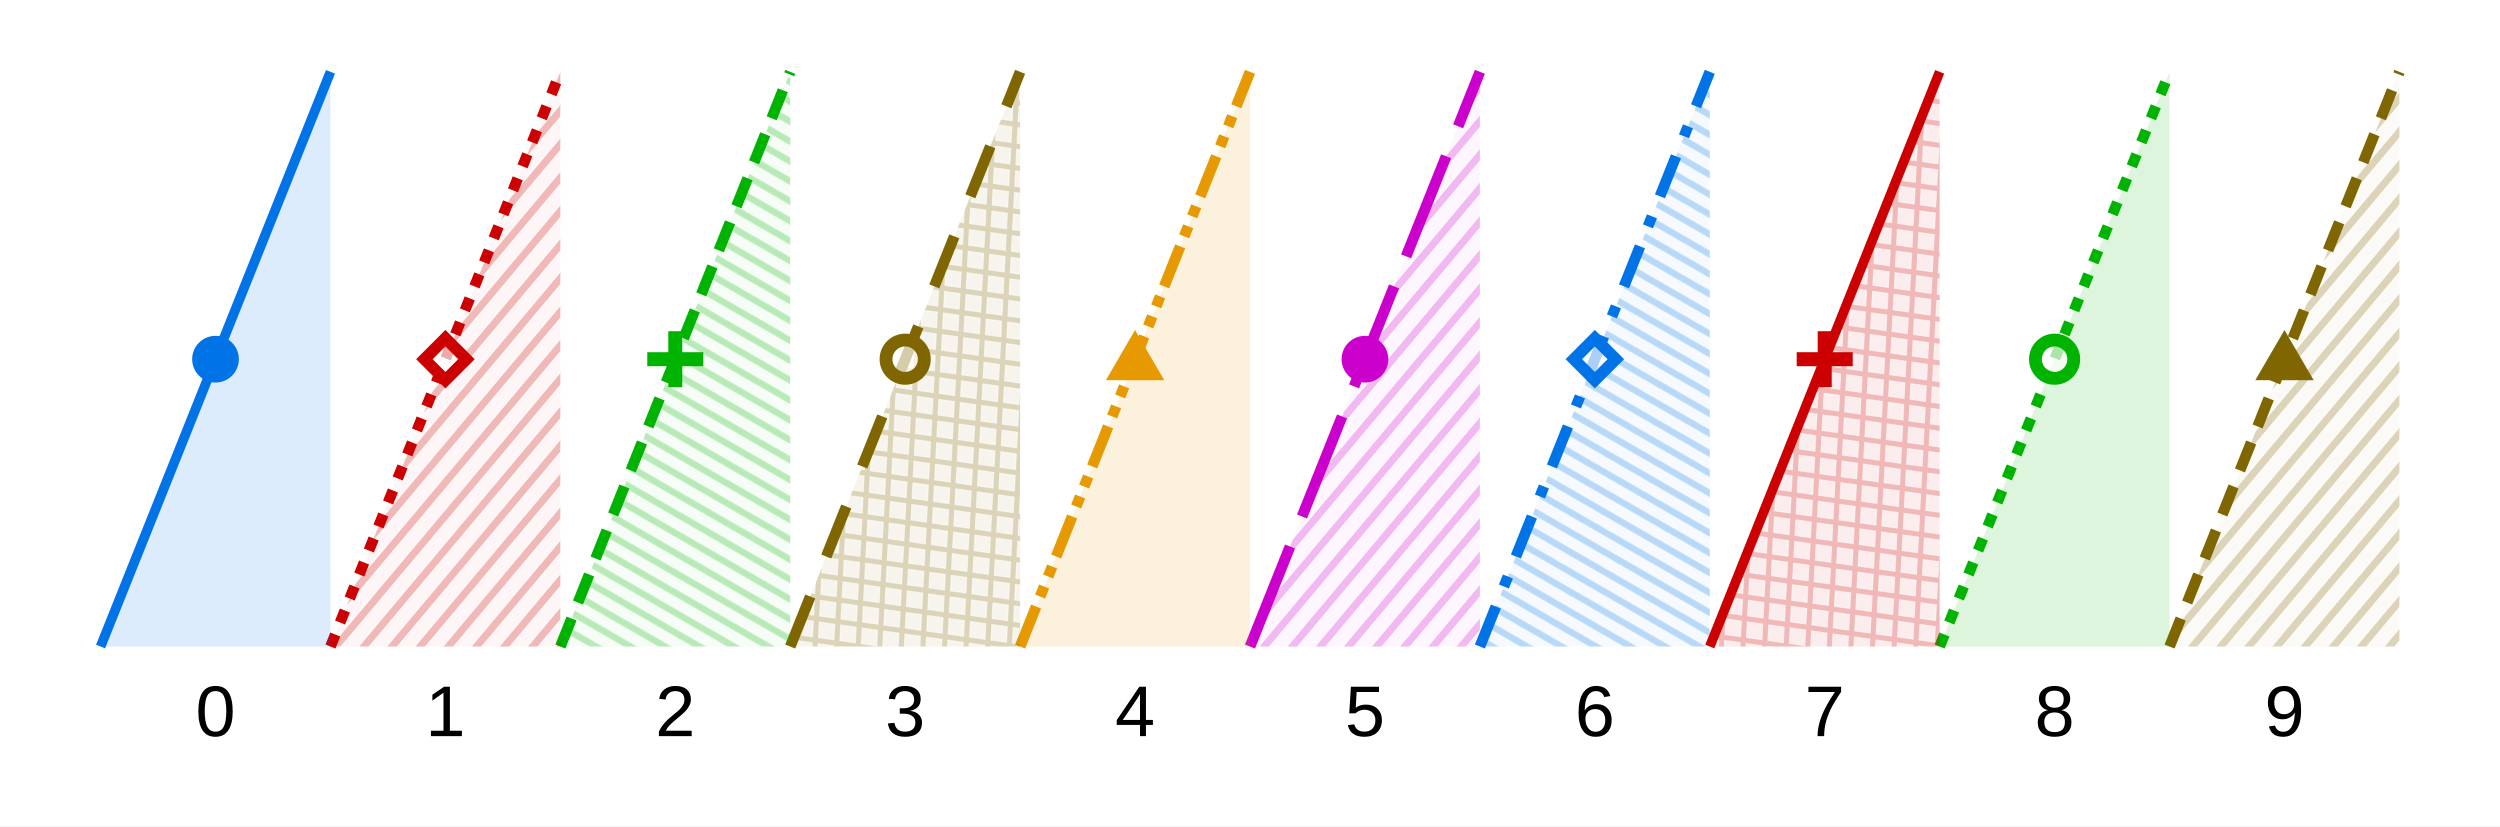
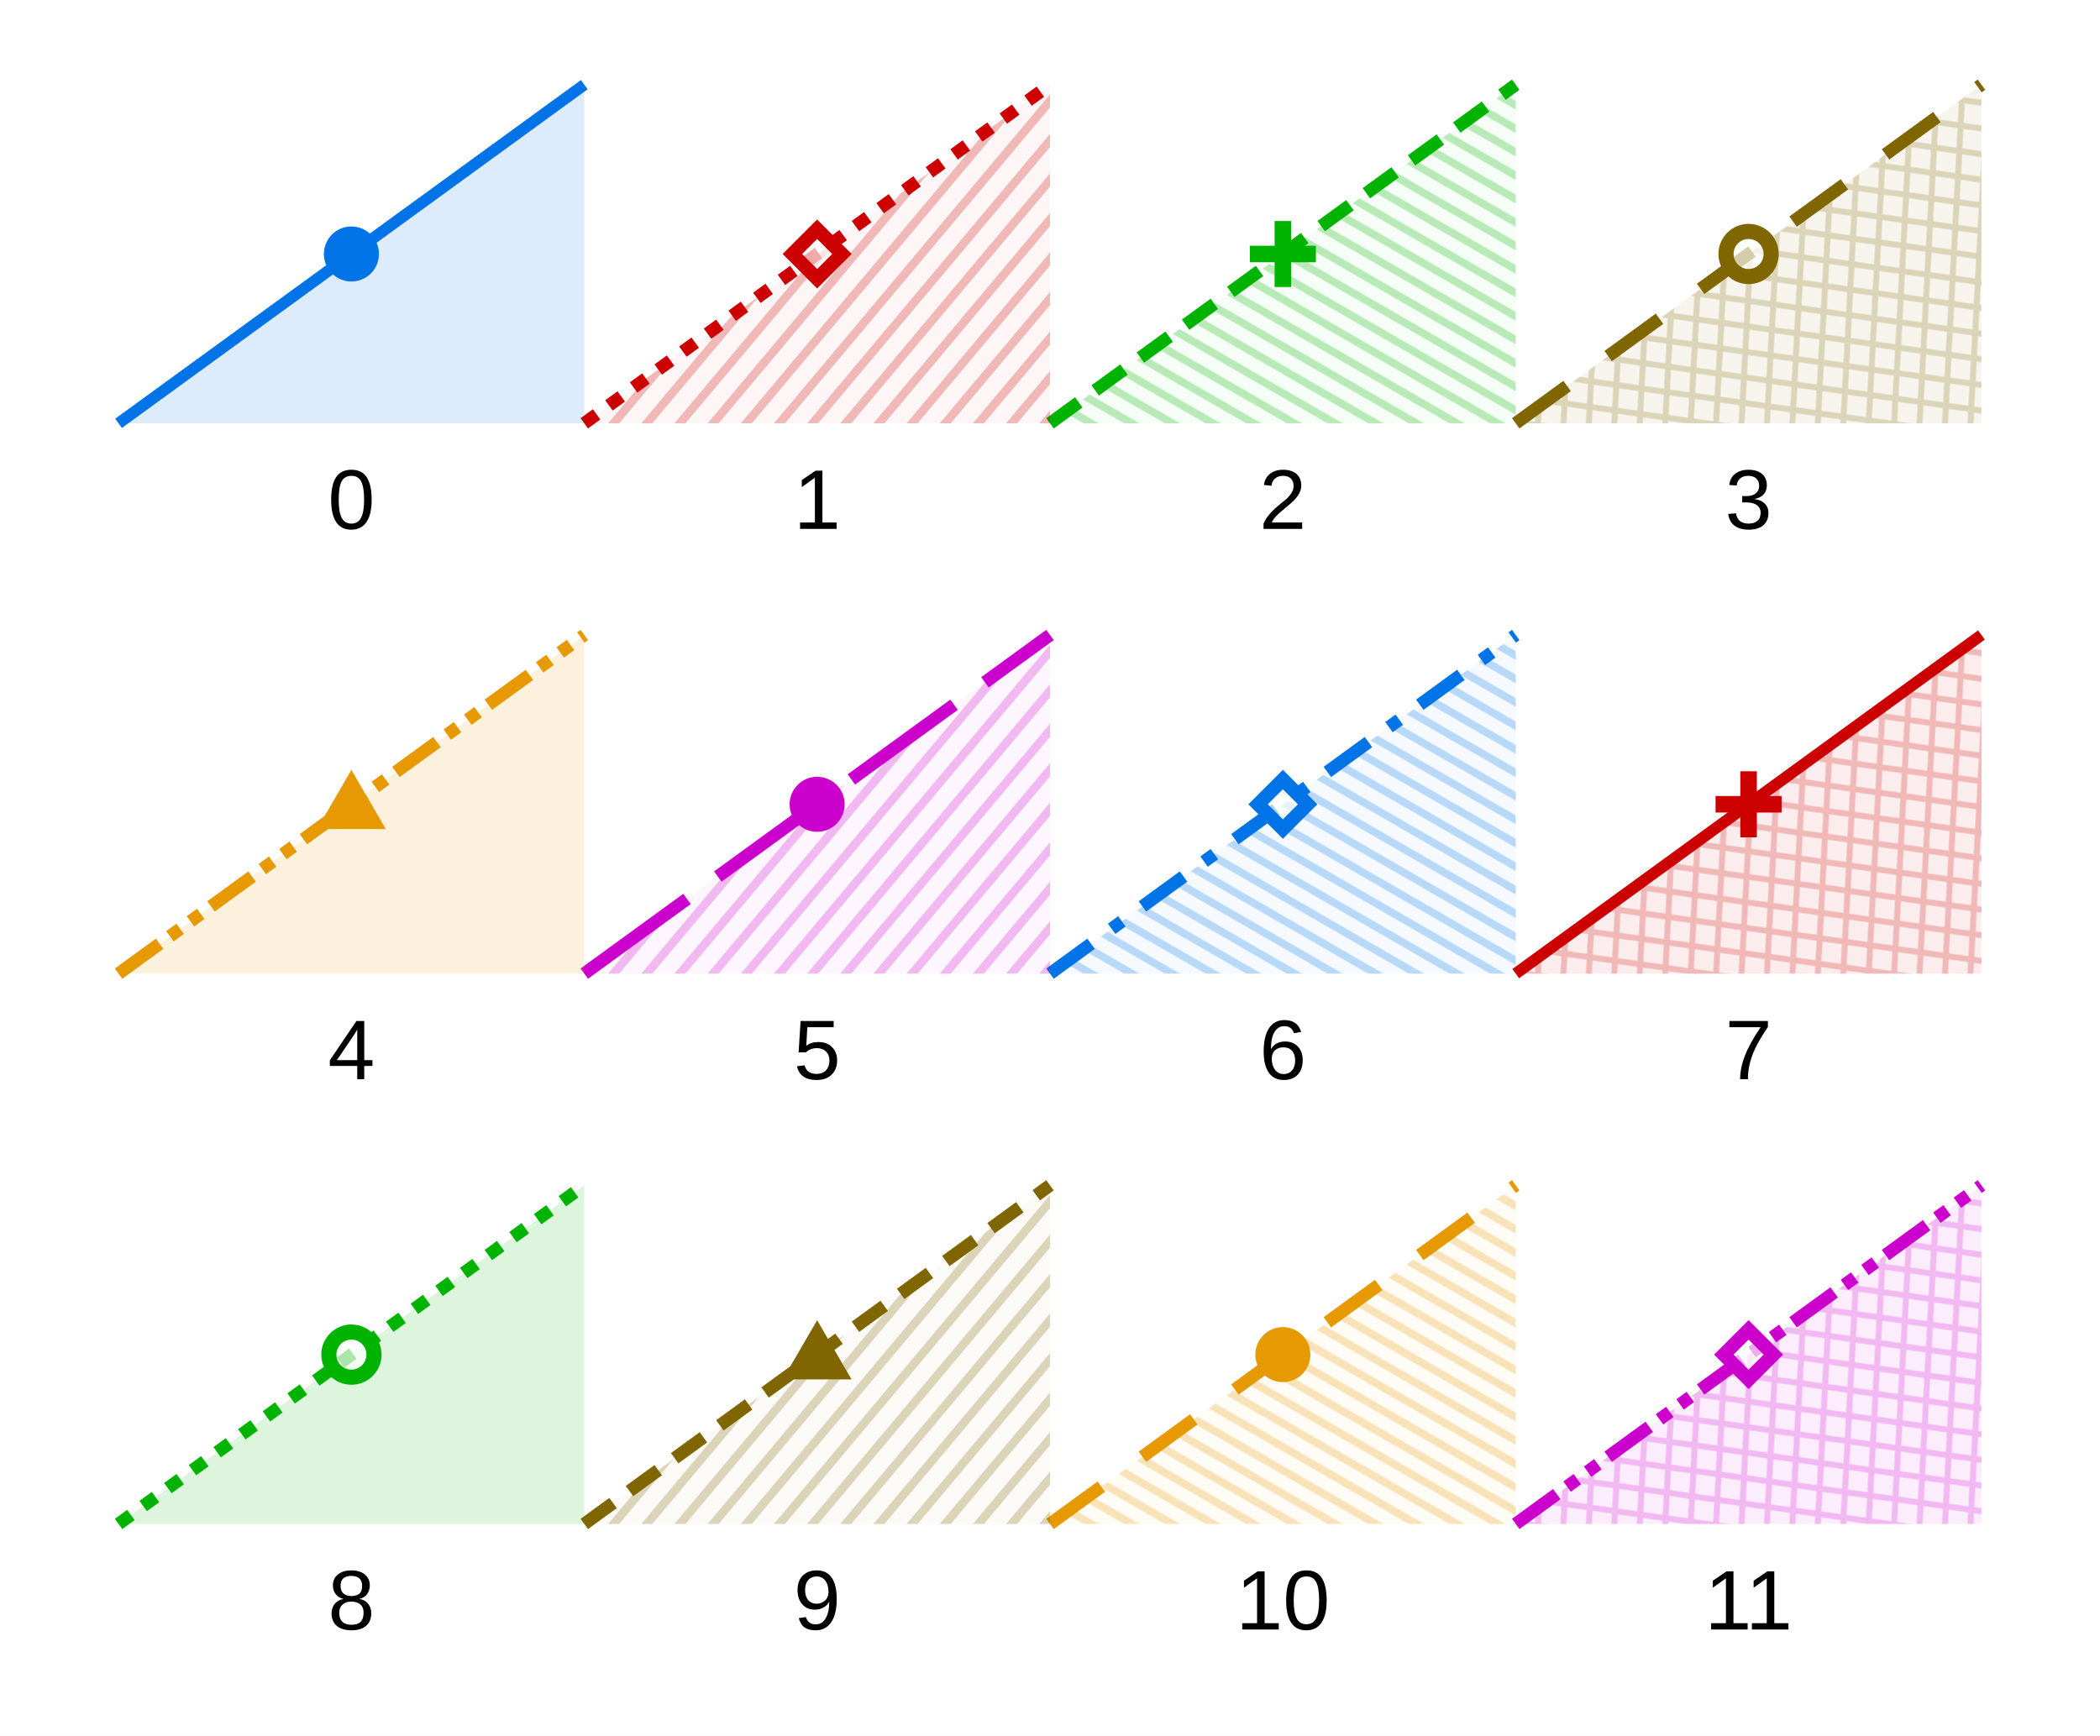
- <svg xmlns="http://www.w3.org/2000/svg" version="1.1" class="svg-plot" width="348pt" height="115pt" viewBox="-14 -10 348 115" preserveAspectRatio="xMidYMid">
-   <rect x="-14" y="-10" width="348" height="115" class="svg-plot-bg" />
-   <g class="svg-plot-group">
-     <rect x="0" y="0" width="320" height="80" class="svg-plot-axis" />
-     <clipPath id="clip0">
-       <rect x="-0.75" y="-0.75" width="321.5" height="81.5" />
-     </clipPath>
-     <g clip-path="url(#clip0)">
-       <path class="svg-plot-fill svg-plot-f3 svg-plot-h1" d="M 288 80 320 0 320 80" />
-       <path class="svg-plot-line svg-plot-s3 svg-plot-d2" d="M 288 80 320 0" />
-       <path class="svg-plot-fill svg-plot-f2 svg-plot-h0" d="M 256 80 288 0 288 80" />
-       <path class="svg-plot-line svg-plot-s2 svg-plot-d1" d="M 256 80 288 0" />
-       <path class="svg-plot-fill svg-plot-f1 svg-plot-h3" d="M 224 80 256 0 256 80" />
-       <path class="svg-plot-line svg-plot-s1 svg-plot-d0" d="M 224 80 256 0" />
-       <path class="svg-plot-fill svg-plot-f0 svg-plot-h2" d="M 192 80 224 0 224 80" />
-       <path class="svg-plot-line svg-plot-s0 svg-plot-d6" d="M 192 80 224 0" />
-       <path class="svg-plot-fill svg-plot-f5 svg-plot-h1" d="M 160 80 192 0 192 80" />
-       <path class="svg-plot-line svg-plot-s5 svg-plot-d5" d="M 160 80 192 0" />
-       <path class="svg-plot-fill svg-plot-f4 svg-plot-h0" d="M 128 80 160 0 160 80" />
-       <path class="svg-plot-line svg-plot-s4 svg-plot-d4" d="M 128 80 160 0" />
-       <path class="svg-plot-fill svg-plot-f3 svg-plot-h3" d="M 96 80 128 0 128 80" />
-       <path class="svg-plot-line svg-plot-s3 svg-plot-d3" d="M 96 80 128 0" />
-       <path class="svg-plot-fill svg-plot-f2 svg-plot-h2" d="M 64 80 96 0 96 80" />
-       <path class="svg-plot-line svg-plot-s2 svg-plot-d2" d="M 64 80 96 0" />
-       <path class="svg-plot-fill svg-plot-f1 svg-plot-h1" d="M 32 80 64 0 64 80" />
-       <path class="svg-plot-line svg-plot-s1 svg-plot-d1" d="M 32 80 64 0" />
-       <path class="svg-plot-fill svg-plot-f0 svg-plot-h0" d="M 0 80 32 0 32 80" />
-       <path class="svg-plot-line svg-plot-s0 svg-plot-d0" d="M 0 80 32 0" />
+ <svg xmlns="http://www.w3.org/2000/svg" version="1.1" class="svg-plot" width="248pt" height="205pt" viewBox="-10 -10 248 205" preserveAspectRatio="xMidYMid">
+   <rect x="-10" y="-10" width="248" height="205" class="svg-plot-bg" />
+   <g transform="translate(4 0)">
+     <g class="svg-plot-group">
+       <rect x="0" y="0" width="220" height="40" class="svg-plot-axis" />
+       <clipPath id="clip0">
+         <rect x="-0.75" y="-0.75" width="221.5" height="41.5" />
+       </clipPath>
+       <g clip-path="url(#clip0)">
+         <path class="svg-plot-fill svg-plot-f3 svg-plot-h3" d="M 165 40 220 0 220 40" />
+         <path class="svg-plot-line svg-plot-s3 svg-plot-d3" d="M 165 40 220 0" />
+         <path class="svg-plot-fill svg-plot-f2 svg-plot-h2" d="M 110 40 165 0 165 40" />
+         <path class="svg-plot-line svg-plot-s2 svg-plot-d2" d="M 110 40 165 0" />
+         <path class="svg-plot-fill svg-plot-f1 svg-plot-h1" d="M 55 40 110 0 110 40" />
+         <path class="svg-plot-line svg-plot-s1 svg-plot-d1" d="M 55 40 110 0" />
+         <path class="svg-plot-fill svg-plot-f0 svg-plot-h0" d="M 0 40 55 0 55 40" />
+         <path class="svg-plot-line svg-plot-s0 svg-plot-d0" d="M 0 40 55 0" />
+       </g>
    </g>
  </g>
-   <g class="svg-plot-group">
-     <text class="svg-plot-value" x="304" y="89">9</text>
-     <text class="svg-plot-value" x="272" y="89">8</text>
-     <text class="svg-plot-value" x="240" y="89">7</text>
-     <text class="svg-plot-value" x="208" y="89">6</text>
-     <text class="svg-plot-value" x="176" y="89">5</text>
-     <text class="svg-plot-value" x="144" y="89">4</text>
-     <text class="svg-plot-value" x="112" y="89">3</text>
-     <text class="svg-plot-value" x="80" y="89">2</text>
-     <text class="svg-plot-value" x="48" y="89">1</text>
-     <text class="svg-plot-value" x="16" y="89">0</text>
-     <use href="#svg-plot-marker4" class="svg-plot-f3 svg-plot-s3" transform="translate(304 40)" />
-     <use href="#svg-plot-marker3" class="svg-plot-f2 svg-plot-s2" transform="translate(272 40)" />
-     <use href="#svg-plot-marker2" class="svg-plot-f1 svg-plot-s1" transform="translate(240 40)" />
-     <use href="#svg-plot-marker1" class="svg-plot-f0 svg-plot-s0" transform="translate(208 40)" />
-     <use href="#svg-plot-marker0" class="svg-plot-f5 svg-plot-s5" transform="translate(176 40)" />
-     <use href="#svg-plot-marker4" class="svg-plot-f4 svg-plot-s4" transform="translate(144 40)" />
-     <use href="#svg-plot-marker3" class="svg-plot-f3 svg-plot-s3" transform="translate(112 40)" />
-     <use href="#svg-plot-marker2" class="svg-plot-f2 svg-plot-s2" transform="translate(80 40)" />
-     <use href="#svg-plot-marker1" class="svg-plot-f1 svg-plot-s1" transform="translate(48 40)" />
-     <use href="#svg-plot-marker0" class="svg-plot-f0 svg-plot-s0" transform="translate(16 40)" />
+   <g transform="translate(4 65)">
+     <g class="svg-plot-group">
+       <rect x="0" y="0" width="220" height="40" class="svg-plot-axis" />
+       <clipPath id="clip1">
+         <rect x="-0.75" y="-0.75" width="221.5" height="41.5" />
+       </clipPath>
+       <g clip-path="url(#clip1)">
+         <path class="svg-plot-fill svg-plot-f1 svg-plot-h3" d="M 165 40 220 0 220 40" />
+         <path class="svg-plot-line svg-plot-s1 svg-plot-d0" d="M 165 40 220 0" />
+         <path class="svg-plot-fill svg-plot-f0 svg-plot-h2" d="M 110 40 165 0 165 40" />
+         <path class="svg-plot-line svg-plot-s0 svg-plot-d6" d="M 110 40 165 0" />
+         <path class="svg-plot-fill svg-plot-f5 svg-plot-h1" d="M 55 40 110 0 110 40" />
+         <path class="svg-plot-line svg-plot-s5 svg-plot-d5" d="M 55 40 110 0" />
+         <path class="svg-plot-fill svg-plot-f4 svg-plot-h0" d="M 0 40 55 0 55 40" />
+         <path class="svg-plot-line svg-plot-s4 svg-plot-d4" d="M 0 40 55 0" />
+       </g>
+     </g>
+   </g>
+   <g transform="translate(4 130)">
+     <g class="svg-plot-group">
+       <rect x="0" y="0" width="220" height="40" class="svg-plot-axis" />
+       <clipPath id="clip2">
+         <rect x="-0.75" y="-0.75" width="221.5" height="41.5" />
+       </clipPath>
+       <g clip-path="url(#clip2)">
+         <path class="svg-plot-fill svg-plot-f5 svg-plot-h3" d="M 165 40 220 0 220 40" />
+         <path class="svg-plot-line svg-plot-s5 svg-plot-d4" d="M 165 40 220 0" />
+         <path class="svg-plot-fill svg-plot-f4 svg-plot-h2" d="M 110 40 165 0 165 40" />
+         <path class="svg-plot-line svg-plot-s4 svg-plot-d3" d="M 110 40 165 0" />
+         <path class="svg-plot-fill svg-plot-f3 svg-plot-h1" d="M 55 40 110 0 110 40" />
+         <path class="svg-plot-line svg-plot-s3 svg-plot-d2" d="M 55 40 110 0" />
+         <path class="svg-plot-fill svg-plot-f2 svg-plot-h0" d="M 0 40 55 0 55 40" />
+         <path class="svg-plot-line svg-plot-s2 svg-plot-d1" d="M 0 40 55 0" />
+       </g>
+     </g>
+   </g>
+   <g transform="translate(4 0)">
+     <g class="svg-plot-group">
+       <text class="svg-plot-value" x="192.5" y="49">3</text>
+       <text class="svg-plot-value" x="137.5" y="49">2</text>
+       <text class="svg-plot-value" x="82.5" y="49">1</text>
+       <text class="svg-plot-value" x="27.5" y="49">0</text>
+       <use href="#svg-plot-marker3" class="svg-plot-f3 svg-plot-s3" transform="translate(192.5 20)" />
+       <use href="#svg-plot-marker2" class="svg-plot-f2 svg-plot-s2" transform="translate(137.5 20)" />
+       <use href="#svg-plot-marker1" class="svg-plot-f1 svg-plot-s1" transform="translate(82.5 20)" />
+       <use href="#svg-plot-marker0" class="svg-plot-f0 svg-plot-s0" transform="translate(27.5 20)" />
+     </g>
+   </g>
+   <g transform="translate(4 65)">
+     <g class="svg-plot-group">
+       <text class="svg-plot-value" x="192.5" y="49">7</text>
+       <text class="svg-plot-value" x="137.5" y="49">6</text>
+       <text class="svg-plot-value" x="82.5" y="49">5</text>
+       <text class="svg-plot-value" x="27.5" y="49">4</text>
+       <use href="#svg-plot-marker2" class="svg-plot-f1 svg-plot-s1" transform="translate(192.5 20)" />
+       <use href="#svg-plot-marker1" class="svg-plot-f0 svg-plot-s0" transform="translate(137.5 20)" />
+       <use href="#svg-plot-marker0" class="svg-plot-f5 svg-plot-s5" transform="translate(82.5 20)" />
+       <use href="#svg-plot-marker4" class="svg-plot-f4 svg-plot-s4" transform="translate(27.5 20)" />
+     </g>
+   </g>
+   <g transform="translate(4 130)">
+     <g class="svg-plot-group">
+       <text class="svg-plot-value" x="192.5" y="49">11</text>
+       <text class="svg-plot-value" x="137.5" y="49">10</text>
+       <text class="svg-plot-value" x="82.5" y="49">9</text>
+       <text class="svg-plot-value" x="27.5" y="49">8</text>
+       <use href="#svg-plot-marker1" class="svg-plot-f5 svg-plot-s5" transform="translate(192.5 20)" />
+       <use href="#svg-plot-marker0" class="svg-plot-f4 svg-plot-s4" transform="translate(137.5 20)" />
+       <use href="#svg-plot-marker4" class="svg-plot-f3 svg-plot-s3" transform="translate(82.5 20)" />
+       <use href="#svg-plot-marker3" class="svg-plot-f2 svg-plot-s2" transform="translate(27.5 20)" />
+     </g>
  </g>
  <defs>
    <g id="svg-plot-marker0" class="svg-plot-marker">
      <circle cx="0" cy="0" r="1" stroke="none" />
    </g>
    <g id="svg-plot-marker1" class="svg-plot-marker">
      <path d="M0 0.9 -0.9 0 0 -0.9 0.9 0Z" fill="#FFFA" stroke-linejoin="miter" stroke-width="0.5" />
    </g>
    <g id="svg-plot-marker2" class="svg-plot-marker">
      <path fill="none" d="M0 -1.2 0 1.2 M -1.2 0 1.2 0" stroke-width="0.6" />
    </g>
    <g id="svg-plot-marker3" class="svg-plot-marker">
      <circle cx="0" cy="0" fill="#FFFA" r="0.82" stroke-width="0.55" />
    </g>
    <g id="svg-plot-marker4" class="svg-plot-marker">
      <path stroke="none" d="M0 -1.25 1.25 0.9 -1.25 0.9Z" />
    </g>
    <mask id="svg-plot-hatch1">
-       <rect x="-459" y="-459" width="918" height="918" fill="url(#svg-plot-hatch1-pattern)" style="transform:rotate(-50deg)" />
+       <rect x="-323" y="-323" width="646" height="646" fill="url(#svg-plot-hatch1-pattern)" style="transform:rotate(-50deg)" />
    </mask>
    <pattern patternUnits="userSpaceOnUse" id="svg-plot-hatch1-pattern" class="svg-plot-hatch" x="0" y="0" width="10" height="3">
      <line x1="-1" x2="11" y1="1.5" y2="1.5" stroke="#FFF" fill="none" />
      <rect x="-1" y="-1" width="12" height="12" fill="#FFF2" stroke="none" />
    </pattern>
    <mask id="svg-plot-hatch2">
-       <rect x="-459" y="-459" width="918" height="918" fill="url(#svg-plot-hatch2-pattern)" style="transform:rotate(30deg)" />
+       <rect x="-323" y="-323" width="646" height="646" fill="url(#svg-plot-hatch2-pattern)" style="transform:rotate(30deg)" />
    </mask>
    <pattern patternUnits="userSpaceOnUse" id="svg-plot-hatch2-pattern" class="svg-plot-hatch" x="0" y="0" width="10" height="2.4">
      <line x1="-1" x2="11" y1="1.2" y2="1.2" stroke="#FFF" fill="none" />
      <rect x="-1" y="-1" width="12" height="12" fill="#FFF2" stroke="none" />
    </pattern>
    <mask id="svg-plot-hatch3">
-       <rect x="-459" y="-459" width="918" height="918" fill="url(#svg-plot-hatch3-pattern)" style="transform:rotate(8deg)" />
-       <rect x="-459" y="-459" width="918" height="918" fill="url(#svg-plot-hatch3-pattern)" style="transform:rotate(93deg)" />
+       <rect x="-323" y="-323" width="646" height="646" fill="url(#svg-plot-hatch3-pattern)" style="transform:rotate(8deg)" />
+       <rect x="-323" y="-323" width="646" height="646" fill="url(#svg-plot-hatch3-pattern)" style="transform:rotate(93deg)" />
    </mask>
    <pattern patternUnits="userSpaceOnUse" id="svg-plot-hatch3-pattern" class="svg-plot-hatch" x="0" y="0" width="10" height="3">
      <line x1="-1" x2="11" y1="1.5" y2="1.5" stroke="#FFF" fill="none" />
      <rect x="-1" y="-1" width="12" height="12" fill="#FFF2" stroke="none" />
    </pattern>
  </defs>
-   <style>.svg-plot{stroke-linecap:butt;stroke-linejoin:round;}.svg-plot-bg{fill:#FFF;stroke:none;}.svg-plot-axis{stroke:none;fill:#FFFFFFD9;}.svg-plot-legend{stroke:none;fill:#FFFFFFE4;}.svg-plot-line{stroke:blue;fill:none;stroke-width:1.5px;stroke-linejoin:round;}.svg-plot-fill{stroke:none;opacity:0.28;}.svg-plot-dot .svg-plot-fill{opacity:0.6;}.svg-plot-major{stroke:#000;stroke-width:1px;stroke-linecap:square;fill:none;}.svg-plot-minor{stroke:#0000004D;stroke-width:0.5px;stroke-dasharray:0.5 1.5;stroke-linecap:round;fill:none;}.svg-plot-tick{stroke:#000;fill:none;stroke-width:1px;stroke-linecap:butt;}.svg-plot-value,.svg-plot-label,.svg-plot-title{font-family:Arial,sans-serif;fill:#000;stroke:#FFFFFF48;stroke-width:2.5px;paint-order:stroke fill;text-anchor:middle;dominant-baseline:central;alignment-baseline:baseline;}.svg-plot-label{font-size:12px;}.svg-plot-value{font-size:10px;}.svg-plot-title{font-size:13px;}.svg-plot-hatch{stroke:#FFF;stroke-width:1px;}.svg-plot-marker{transform:scale(3.25);}.svg-plot-s{stroke:#000;}.svg-plot-f,.svg-plot-t{fill:#000;}.svg-plot-s0{stroke:#0073E6}.svg-plot-f0,.svg-plot-t0{fill:#0073E6}.svg-plot-s1{stroke:#CC0000}.svg-plot-f1,.svg-plot-t1{fill:#CC0000}.svg-plot-s2{stroke:#00B300}.svg-plot-f2,.svg-plot-t2{fill:#00B300}.svg-plot-s3{stroke:#806600}.svg-plot-f3,.svg-plot-t3{fill:#806600}.svg-plot-s4{stroke:#E69900}.svg-plot-f4,.svg-plot-t4{fill:#E69900}.svg-plot-s5{stroke:#CC00CC}.svg-plot-f5,.svg-plot-t5{fill:#CC00CC}.svg-plot-d0{stroke-width:1.35px}.svg-plot-d1{stroke-dasharray:1.8 1.8}.svg-plot-d2{stroke-dasharray:4.2 2.4}.svg-plot-d3{stroke-dasharray:7.5 6}.svg-plot-d4{stroke-dasharray:6 1.5 1.5 1.5 1.5 1.5}.svg-plot-d5{stroke-dasharray:15 4.5}.svg-plot-d6{stroke-dasharray:6 3 1.5 3}.svg-plot-h0{opacity:0.14}.svg-plot-h1{mask:url(#svg-plot-hatch1)}.svg-plot-h2{mask:url(#svg-plot-hatch2)}.svg-plot-h3{mask:url(#svg-plot-hatch3)}#svg-plot-hatch2-pattern{stroke-width:0.9px}#svg-plot-hatch3-pattern{stroke-width:0.7px}</style>
+   <style>.svg-plot{stroke-linecap:butt;stroke-linejoin:round;}.svg-plot-bg{fill:#FFF;stroke:none;}.svg-plot-axis{stroke:none;fill:#FFFFFFD9;}.svg-plot-legend{stroke:none;fill:#FFFFFFE4;}.svg-plot-line{stroke:blue;fill:none;stroke-width:1.5px;stroke-linejoin:round;}.svg-plot-fill{stroke:none;opacity:0.28;}.svg-plot-dot .svg-plot-fill{opacity:0.5;}.svg-plot-major{stroke:#000;stroke-width:1px;stroke-linecap:square;fill:none;}.svg-plot-minor{stroke:#0000004D;stroke-width:0.5px;stroke-dasharray:0.5 1.5;stroke-linecap:round;fill:none;}.svg-plot-tick{stroke:#000;fill:none;stroke-width:1px;stroke-linecap:butt;}.svg-plot-value,.svg-plot-label,.svg-plot-title{font-family:Arial,sans-serif;fill:#000;stroke:#FFFFFF48;stroke-width:2.5px;paint-order:stroke fill;text-anchor:middle;dominant-baseline:central;alignment-baseline:baseline;}.svg-plot-label{font-size:12px;}.svg-plot-value{font-size:10px;}.svg-plot-title{font-size:13px;}.svg-plot-hatch{stroke:#FFF;stroke-width:1px;}.svg-plot-marker{transform:scale(3.25);}.svg-plot-s{stroke:#000;}.svg-plot-f,.svg-plot-t{fill:#000;}.svg-plot-s0{stroke:#0073E6}.svg-plot-f0,.svg-plot-t0{fill:#0073E6}.svg-plot-s1{stroke:#CC0000}.svg-plot-f1,.svg-plot-t1{fill:#CC0000}.svg-plot-s2{stroke:#00B300}.svg-plot-f2,.svg-plot-t2{fill:#00B300}.svg-plot-s3{stroke:#806600}.svg-plot-f3,.svg-plot-t3{fill:#806600}.svg-plot-s4{stroke:#E69900}.svg-plot-f4,.svg-plot-t4{fill:#E69900}.svg-plot-s5{stroke:#CC00CC}.svg-plot-f5,.svg-plot-t5{fill:#CC00CC}.svg-plot-d0{stroke-width:1.35px}.svg-plot-d1{stroke-dasharray:1.8 1.8}.svg-plot-d2{stroke-dasharray:4.2 2.4}.svg-plot-d3{stroke-dasharray:7.5 6}.svg-plot-d4{stroke-dasharray:6 1.5 1.5 1.5 1.5 1.5}.svg-plot-d5{stroke-dasharray:15 4.5}.svg-plot-d6{stroke-dasharray:6 3 1.5 3}.svg-plot-h0{opacity:0.14}.svg-plot-h1{mask:url(#svg-plot-hatch1)}.svg-plot-h2{mask:url(#svg-plot-hatch2)}.svg-plot-h3{mask:url(#svg-plot-hatch3)}#svg-plot-hatch2-pattern{stroke-width:0.9px}#svg-plot-hatch3-pattern{stroke-width:0.7px}</style>
</svg>
